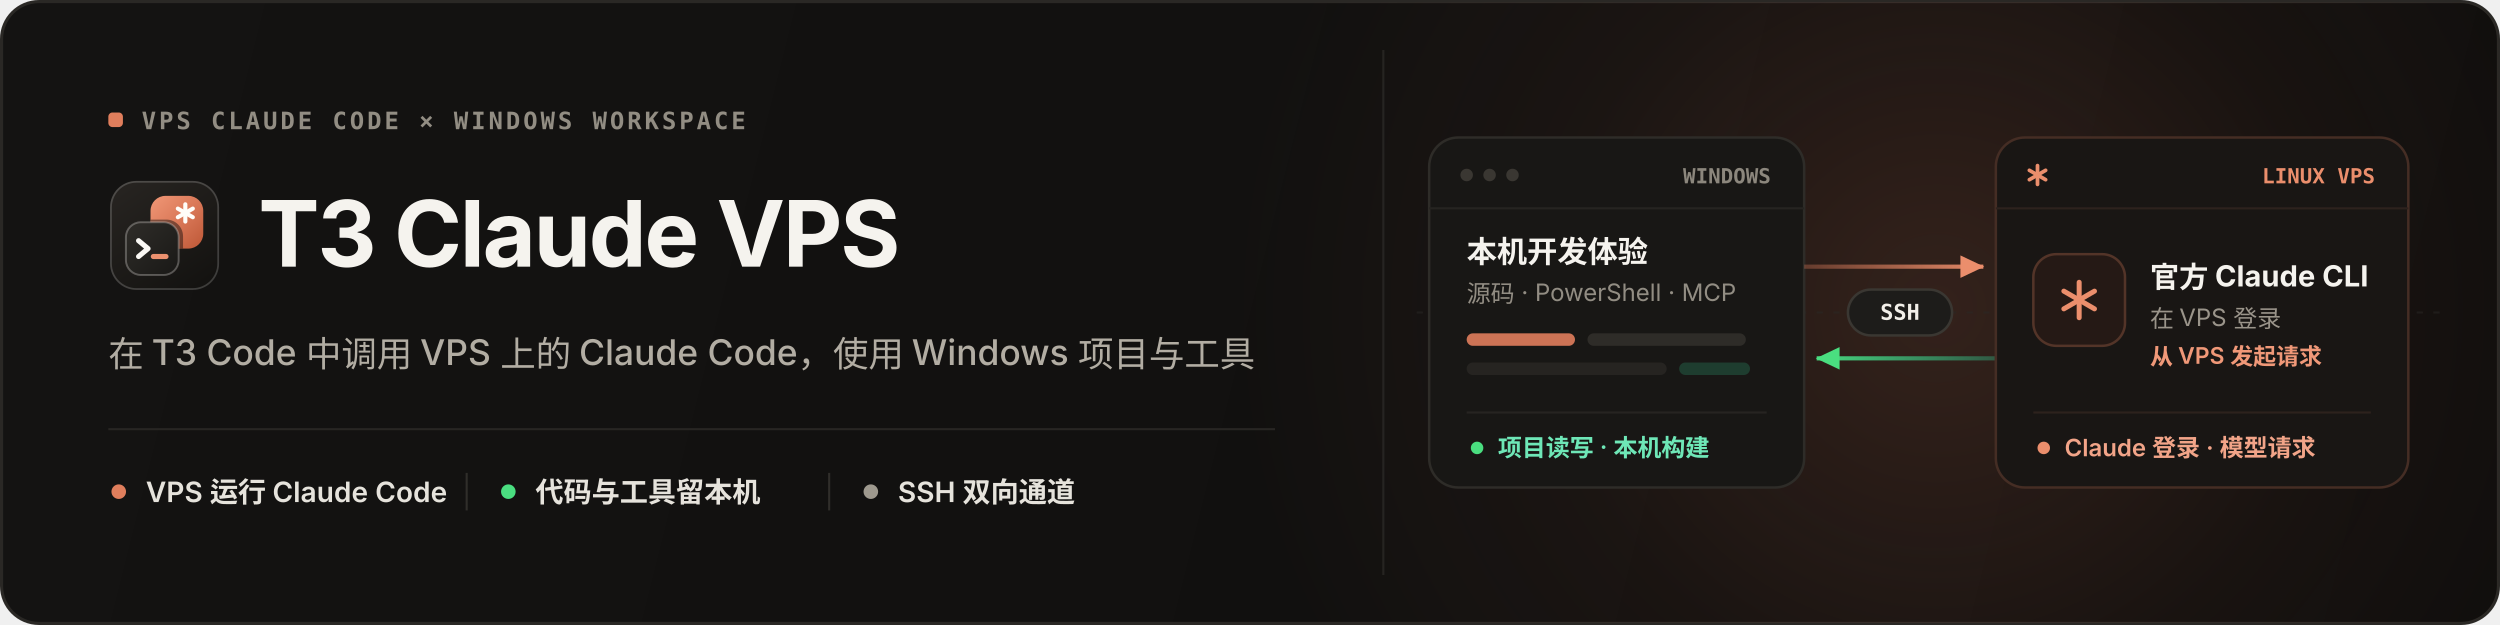
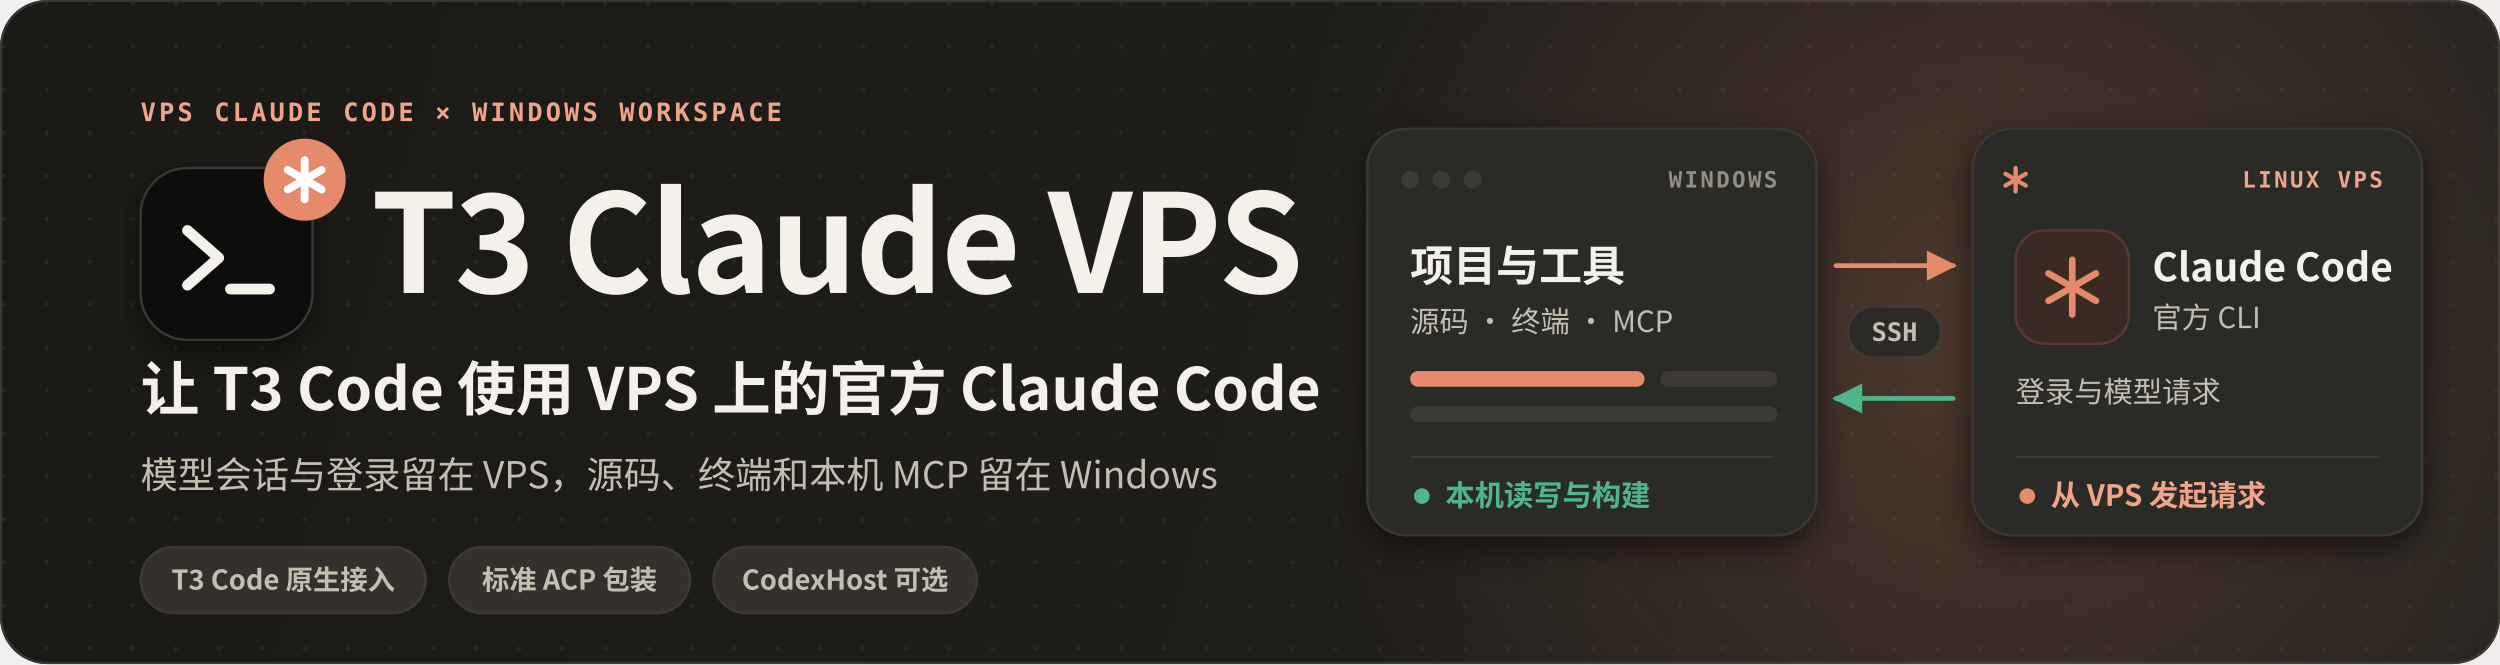
- <svg xmlns="http://www.w3.org/2000/svg" width="1200" height="300" viewBox="0 0 1200 300" fill="none" role="img" aria-labelledby="title desc">
+ <svg xmlns="http://www.w3.org/2000/svg" width="1280" height="340" viewBox="0 0 1280 340" role="img" aria-label="T3 Claude VPS">
  <defs>
-     <linearGradient id="canvasD" x1="0" y1="0" x2="1200" y2="300" gradientUnits="userSpaceOnUse">
-       <stop offset="0%" stop-color="#141312" />
-       <stop offset="60%" stop-color="#11100F" />
-       <stop offset="100%" stop-color="#0E0D0C" />
+     <linearGradient id="bg" x1="0" y1="0" x2="1280" y2="340" gradientUnits="userSpaceOnUse">
+       <stop offset="0" stop-color="#1A1916" />
+       <stop offset="1" stop-color="#24221E" />
    </linearGradient>
-     <radialGradient id="warmWashD" cx="930" cy="148" r="340" gradientUnits="userSpaceOnUse">
-       <stop offset="0%" stop-color="#D97757" stop-opacity="0.18" />
-       <stop offset="55%" stop-color="#D97757" stop-opacity="0.05" />
-       <stop offset="100%" stop-color="#D97757" stop-opacity="0" />
+     <radialGradient id="glow" cx="0.5" cy="0.5" r="0.5">
+       <stop offset="0" stop-color="#E58A6B" stop-opacity="0.22" />
+       <stop offset="1" stop-color="#E58A6B" stop-opacity="0" />
    </radialGradient>
-     <linearGradient id="iconBgD" x1="10" y1="0" x2="54" y2="64" gradientUnits="userSpaceOnUse">
-       <stop offset="0%" stop-color="#272421" />
-       <stop offset="100%" stop-color="#131210" />
-     </linearGradient>
-     <linearGradient id="vpsTileD" x1="24" y1="9" x2="54" y2="40" gradientUnits="userSpaceOnUse">
-       <stop offset="0%" stop-color="#F19877" />
-       <stop offset="52%" stop-color="#D97757" />
-       <stop offset="100%" stop-color="#BD5736" />
-     </linearGradient>
-     <linearGradient id="localTileD" x1="10" y1="24" x2="40" y2="55" gradientUnits="userSpaceOnUse">
-       <stop offset="0%" stop-color="#2F2D29" />
-       <stop offset="100%" stop-color="#191816" />
-     </linearGradient>
-     <linearGradient id="railWarmD" x1="866" y1="128" x2="956" y2="128" gradientUnits="userSpaceOnUse">
-       <stop offset="0%" stop-color="#E07E5C" stop-opacity="0.32" />
-       <stop offset="100%" stop-color="#EB8E6C" />
-     </linearGradient>
-     <linearGradient id="railSageD" x1="958" y1="172" x2="868" y2="172" gradientUnits="userSpaceOnUse">
-       <stop offset="0%" stop-color="#34D399" stop-opacity="0.32" />
-       <stop offset="100%" stop-color="#4ADE80" />
-     </linearGradient>
-     <clipPath id="iconVpsClipD">
-       <rect x="24" y="9.5" width="30" height="30" rx="8.5" />
-     </clipPath>
-     <marker id="arrTerraD" markerWidth="7" markerHeight="7" refX="6" refY="3.5" orient="auto">
-       <path d="M0.5 0.8L6.2 3.5L0.5 6.2Z" fill="#EB8E6C" />
+     <pattern id="dots" width="22" height="22" patternUnits="userSpaceOnUse">
+       <circle cx="2" cy="2" r="1.1" fill="#34312C" />
+     </pattern>
+     <filter id="sh" x="-10%" y="-10%" width="120%" height="135%">
+       <feDropShadow dx="0" dy="6" stdDeviation="9" flood-color="#000000" flood-opacity="0.55" />
+     </filter>
+     <marker id="arA" viewBox="0 0 10 10" refX="8" refY="5" markerWidth="8" markerHeight="8" orient="auto-start-reverse">
+       <path d="M1,1 L9,5 L1,9 Z" fill="#E58A6B" />
    </marker>
-     <marker id="arrSageD" markerWidth="7" markerHeight="7" refX="6" refY="3.5" orient="auto">
-       <path d="M0.5 0.8L6.2 3.5L0.5 6.2Z" fill="#4ADE80" />
+     <marker id="arG" viewBox="0 0 10 10" refX="8" refY="5" markerWidth="8" markerHeight="8" orient="auto-start-reverse">
+       <path d="M1,1 L9,5 L1,9 Z" fill="#4FB58C" />
    </marker>
  </defs>
-   <rect x="0.75" y="0.75" width="1198.5" height="298.5" rx="18" fill="url(#canvasD)" stroke="#2A2825" stroke-width="1.5" />
-   <rect x="1" y="1" width="1198" height="298" rx="18" fill="url(#warmWashD)" />
-   <g stroke="#292724" stroke-width="1" opacity="0.85">
-     <line x1="664" y1="24" x2="664" y2="276" />
-     <line x1="680" y1="150" x2="1172" y2="150" stroke-dasharray="3 5" opacity="0.6" />
-   </g>
-   <g font-family="-apple-system, BlinkMacSystemFont, 'Segoe UI', 'PingFang SC', 'Hiragino Sans GB', 'Microsoft YaHei', sans-serif">
-     <rect x="52" y="54" width="7" height="7" rx="2" fill="#E07E5C" />
-     <text x="68" y="62" font-family="ui-monospace, 'SFMono-Regular', 'Cascadia Code', 'JetBrains Mono', Consolas, monospace" font-size="11.5" font-weight="600" letter-spacing="1.4" fill="#928D83">VPS CLAUDE CODE  ×  WINDOWS WORKSPACE</text>
-     <g transform="translate(52 86) scale(0.84375)">
-       <rect x="1" y="1" width="62" height="62" rx="15" fill="url(#iconBgD)" />
-       <rect x="1.5" y="1.5" width="61" height="61" rx="14.5" stroke="#FFFFFF" stroke-opacity="0.18" stroke-width="1" />
-       <rect x="24" y="9.5" width="30" height="30" rx="8.5" fill="url(#vpsTileD)" />
-       <g transform="translate(43.8 19.2)" stroke="#FFFDF9" stroke-width="2.35" stroke-linecap="round">
-         <line x1="0" y1="-4.9" x2="0" y2="4.9" />
-         <line x1="-4.25" y1="-2.45" x2="4.25" y2="2.45" />
-         <line x1="4.25" y1="-2.45" x2="-4.25" y2="2.45" />
+   <rect width="1280" height="340" rx="24" fill="url(#bg)" />
+   <rect width="1280" height="340" rx="24" fill="url(#dots)" opacity="0.55" />
+   <rect x="0.5" y="0.5" width="1279" height="339" rx="24" fill="none" stroke="#3B3833" />
+   <g font-family="Segoe UI, Microsoft YaHei UI, PingFang SC, Noto Sans CJK SC, Helvetica Neue, Arial, sans-serif">
+     <circle cx="1020" cy="170" r="360" fill="url(#glow)" />
+     <g transform="translate(72 86)">
+       <rect x="0" y="0" width="88" height="88" rx="24" fill="#0F0E0C" stroke="#3A3732" stroke-width="1.2" filter="url(#sh)" />
+       <path d="M24,32 L40,46 L24,60 M46,62 H66" fill="none" stroke="#F4F1EA" stroke-width="5.5" stroke-linecap="round" stroke-linejoin="round" />
+       <g transform="translate(84 6)">
+         <circle r="21" fill="#E58A6B" />
+         <path d="M0,-10 V10 M-8.66,-5 L8.66,5 M-8.66,5 L8.66,-5" stroke="#FFFFFF" stroke-width="4" stroke-linecap="round" fill="none" />
      </g>
-       <g clip-path="url(#iconVpsClipD)">
-         <rect x="11.5" y="23" width="31" height="31" rx="9.5" fill="#0B0A09" fill-opacity="0.45" />
-       </g>
-       <rect x="10" y="24.5" width="30" height="30" rx="8.5" fill="url(#localTileD)" stroke="#FAF8F4" stroke-opacity="0.28" stroke-width="1.1" />
-       <path d="M17.2 35L22.6 39.5L17.2 44" stroke="#FAF8F4" stroke-width="2.9" stroke-linecap="round" stroke-linejoin="round" />
-       <line x1="25.6" y1="44" x2="32.8" y2="44" stroke="#EC916F" stroke-width="2.9" stroke-linecap="round" />
    </g>
-     <text x="124" y="128" font-size="44" font-weight="750" letter-spacing="-1" fill="#F5F3EE">T3 Claude VPS</text>
-     <text x="52" y="176" font-size="17" font-weight="500" fill="#B2ADA3">在 T3 Code 中调用 VPS 上的 Claude Code，使用 Windows 项目与工具</text>
-     <line x1="52" y1="206" x2="612" y2="206" stroke="#282623" stroke-width="1" />
-     <circle cx="57" cy="236" r="3.5" fill="#E07E5C" />
-     <text x="70" y="241" font-size="13.5" font-weight="600" fill="#E6E3DC">VPS 运行 Claude Code</text>
-     <line x1="224" y1="227" x2="224" y2="245" stroke="#302E2A" stroke-width="1" />
-     <circle cx="244" cy="236" r="3.5" fill="#4ADE80" />
-     <text x="257" y="241" font-size="13.5" font-weight="600" fill="#E6E3DC">代码与工具留本机</text>
-     <line x1="398" y1="227" x2="398" y2="245" stroke="#302E2A" stroke-width="1" />
-     <circle cx="418" cy="236" r="3.5" fill="#9E998E" />
-     <text x="431" y="241" font-size="13.5" font-weight="600" fill="#E6E3DC">SSH 双向通道</text>
-   </g>
-   <g font-family="-apple-system, BlinkMacSystemFont, 'Segoe UI', 'PingFang SC', 'Hiragino Sans GB', 'Microsoft YaHei', sans-serif">
-     <rect x="686" y="66" width="180" height="168" rx="14" fill="#181715" stroke="#2E2C28" stroke-width="1.2" />
-     <circle cx="704" cy="84" r="3" fill="#3A3732" />
-     <circle cx="715" cy="84" r="3" fill="#3A3732" />
-     <circle cx="726" cy="84" r="3" fill="#3A3732" />
-     <text x="850" y="88" text-anchor="end" font-family="ui-monospace, Consolas, monospace" font-size="10" font-weight="600" fill="#8C877D">WINDOWS</text>
-     <line x1="686" y1="100" x2="866" y2="100" stroke="#262421" stroke-width="1" />
-     <text x="704" y="126" font-size="14.5" font-weight="700" fill="#F5F3EE">本机开发体验</text>
-     <text x="704" y="145" font-size="11.5" fill="#928D83">源码 · PowerShell · MCP</text>
-     <rect x="704" y="160" width="52" height="6" rx="3" fill="#E07E5C" fill-opacity="0.9" />
-     <rect x="762" y="160" width="76" height="6" rx="3" fill="#2E2C28" />
-     <rect x="704" y="174" width="96" height="6" rx="3" fill="#262421" />
-     <rect x="806" y="174" width="34" height="6" rx="3" fill="#1E3D2F" />
-     <line x1="704" y1="198" x2="848" y2="198" stroke="#262421" stroke-width="1" />
-     <circle cx="709" cy="215" r="3" fill="#4ADE80" />
-     <text x="719" y="219" font-size="11.5" font-weight="600" fill="#6EE7B7">项目读写 · 本机构建</text>
-     <path d="M866 128H952" stroke="url(#railWarmD)" stroke-width="2" marker-end="url(#arrTerraD)" />
-     <path d="M958 172H872" stroke="url(#railSageD)" stroke-width="2" marker-end="url(#arrSageD)" />
-     <rect x="887" y="139" width="50" height="22" rx="11" fill="#1D1C1A" stroke="#3A3732" stroke-width="1.2" />
-     <text x="912" y="153.5" text-anchor="middle" font-family="ui-monospace, Consolas, monospace" font-size="10.5" font-weight="700" fill="#F2EFE9">SSH</text>
-     <rect x="958" y="66" width="198" height="168" rx="14" fill="#191614" stroke="#452D24" stroke-width="1.2" />
-     <g transform="translate(978 84)" stroke="#EB8E6C" stroke-width="1.8" stroke-linecap="round">
-       <line x1="0" y1="-4.5" x2="0" y2="4.5" />
-       <line x1="-3.9" y1="-2.25" x2="3.9" y2="2.25" />
-       <line x1="3.9" y1="-2.25" x2="-3.9" y2="2.25" />
+     <text x="72" y="62" font-size="13" font-weight="700" fill="#F0A58A" font-family="Cascadia Mono, JetBrains Mono, Consolas, SFMono-Regular, monospace" letter-spacing="1.6">VPS CLAUDE CODE × WINDOWS WORKSPACE</text>
+     <text x="190" y="150" font-size="70" font-weight="800" fill="#F4F1EA" letter-spacing="-1">T3 Claude VPS</text>
+     <text x="72" y="210" font-size="30" font-weight="700" fill="#F4F1EA">让 T3 Code 使用 VPS 上的官方 Claude Code</text>
+     <text x="72" y="250" font-size="19" font-weight="400" fill="#C4BEB0">模型会话与登录留在 VPS，源码、终端和本机 MCP 留在 Windows</text>
+     <rect x="72" y="280" width="145.96" height="34" rx="17" fill="#34312C" stroke="#3D3A34" stroke-width="1.2" />
+     <text x="144.98" y="301.9" font-size="14" font-weight="600" fill="#C4BEB0" text-anchor="middle">T3 Code 原生接入</text>
+     <rect x="229.96" y="280" width="123.28" height="34" rx="17" fill="#34312C" stroke="#3D3A34" stroke-width="1.2" />
+     <text x="291.6" y="301.9" font-size="14" font-weight="600" fill="#C4BEB0" text-anchor="middle">标准 ACP 包装</text>
+     <rect x="365.24" y="280" width="134.9" height="34" rx="17" fill="#34312C" stroke="#3D3A34" stroke-width="1.2" />
+     <text x="432.69" y="301.9" font-size="14" font-weight="600" fill="#C4BEB0" text-anchor="middle">CodexHost 可选</text>
+     <rect x="700" y="66" width="230" height="208" rx="20" fill="#2C2A26" stroke="#3B3833" stroke-width="1.2" filter="url(#sh)" />
+     <circle cx="722" cy="92" r="4.5" fill="#3D3A34" />
+     <circle cx="738" cy="92" r="4.5" fill="#3D3A34" />
+     <circle cx="754" cy="92" r="4.5" fill="#3D3A34" />
+     <text x="910" y="96" font-size="11.5" font-weight="700" fill="#948E81" text-anchor="end" font-family="Cascadia Mono, JetBrains Mono, Consolas, SFMono-Regular, monospace" letter-spacing="1.2">WINDOWS</text>
+     <text x="722" y="144" font-size="22" font-weight="800" fill="#F4F1EA">项目与工具</text>
+     <text x="722" y="170" font-size="15" font-weight="400" fill="#C4BEB0">源码 · 终端 · MCP</text>
+     <rect x="722" y="190" width="120" height="8" rx="4" fill="#E58A6B" />
+     <rect x="850" y="190" width="60" height="8" rx="4" fill="#3D3A34" />
+     <rect x="722" y="208" width="188" height="8" rx="4" fill="#3D3A34" />
+     <line x1="722" y1="234" x2="908" y2="234" stroke="#3D3A34" />
+     <circle cx="728" cy="254" r="4" fill="#4FB58C" />
+     <text x="740" y="259" font-size="15" font-weight="700" fill="#4FB58C">本机读写与构建</text>
+     <rect x="1010" y="66" width="230" height="208" rx="20" fill="#2C2A26" stroke="#3B3833" stroke-width="1.2" filter="url(#sh)" />
+     <g transform="translate(1032 92)">
+       <path d="M0,-6 V6 M-5.196,-3 L5.196,3 M-5.196,3 L5.196,-3" stroke="#E58A6B" stroke-width="2.2" stroke-linecap="round" fill="none" />
    </g>
-     <text x="1140" y="88" text-anchor="end" font-family="ui-monospace, Consolas, monospace" font-size="10" font-weight="600" fill="#EB8E6C">LINUX VPS</text>
-     <line x1="958" y1="100" x2="1156" y2="100" stroke="#2D221D" stroke-width="1" />
-     <rect x="976" y="122" width="44" height="44" rx="11" fill="#251915" stroke="#533428" stroke-width="1.2" />
-     <g transform="translate(998 144)" stroke="#EB8E6C" stroke-width="2.4" stroke-linecap="round">
-       <line x1="0" y1="-8.5" x2="0" y2="8.5" />
-       <line x1="-7.35" y1="-4.25" x2="7.35" y2="4.25" />
-       <line x1="7.35" y1="-4.25" x2="-7.35" y2="4.25" />
+     <text x="1220" y="96" font-size="11.5" font-weight="700" fill="#F0A58A" text-anchor="end" font-family="Cascadia Mono, JetBrains Mono, Consolas, SFMono-Regular, monospace" letter-spacing="1.2">LINUX VPS</text>
+     <rect x="1032" y="118" width="58" height="58" rx="15" fill="#3A2A23" stroke="#5A3A2E" stroke-width="1.2" />
+     <g transform="translate(1061 147)">
+       <path d="M0,-14 V14 M-12.124,-7 L12.124,7 M-12.124,7 L12.124,-7" stroke="#E58A6B" stroke-width="3.4" stroke-linecap="round" fill="none" />
    </g>
-     <text x="1032" y="138" font-size="14" font-weight="700" fill="#F5F3EE">官方 Claude CLI</text>
-     <text x="1032" y="157" font-size="11.5" fill="#9A948A">在 VPS 登录</text>
-     <text x="1032" y="175" font-size="11" font-weight="600" fill="#F09878">从 VPS 发起请求</text>
-     <line x1="976" y1="198" x2="1138" y2="198" stroke="#2D221D" stroke-width="1" />
-     <circle cx="981" cy="215" r="3" fill="#EB8E6C" />
-     <text x="991" y="219" font-size="11.5" font-weight="600" fill="#F2A488">Claude 登录 · 模型请求</text>
+     <text x="1102" y="144" font-size="20" font-weight="800" fill="#F4F1EA">Claude Code</text>
+     <text x="1102" y="168" font-size="15" font-weight="400" fill="#C4BEB0">官方 CLI</text>
+     <text x="1032" y="206" font-size="15" font-weight="400" fill="#C4BEB0">登录与模型请求</text>
+     <line x1="1032" y1="234" x2="1218" y2="234" stroke="#3D3A34" />
+     <circle cx="1038" cy="254" r="4" fill="#E58A6B" />
+     <text x="1050" y="259" font-size="15" font-weight="700" fill="#F0A58A">从 VPS 发起请求</text>
+     <line x1="940" y1="136" x2="1000" y2="136" stroke="#E58A6B" stroke-width="2.4" stroke-linecap="round" marker-end="url(#arA)" />
+     <line x1="1000" y1="204" x2="940" y2="204" stroke="#4FB58C" stroke-width="2.4" stroke-linecap="round" marker-end="url(#arG)" />
+     <rect x="946.3" y="157" width="47.4" height="26" rx="13" fill="#2C2A26" stroke="#3D3A34" stroke-width="1.2" />
+     <text x="970" y="174.55" font-size="13" font-weight="600" fill="#C4BEB0" text-anchor="middle" font-family="Cascadia Mono, JetBrains Mono, Consolas, SFMono-Regular, monospace">SSH</text>
  </g>
</svg>
